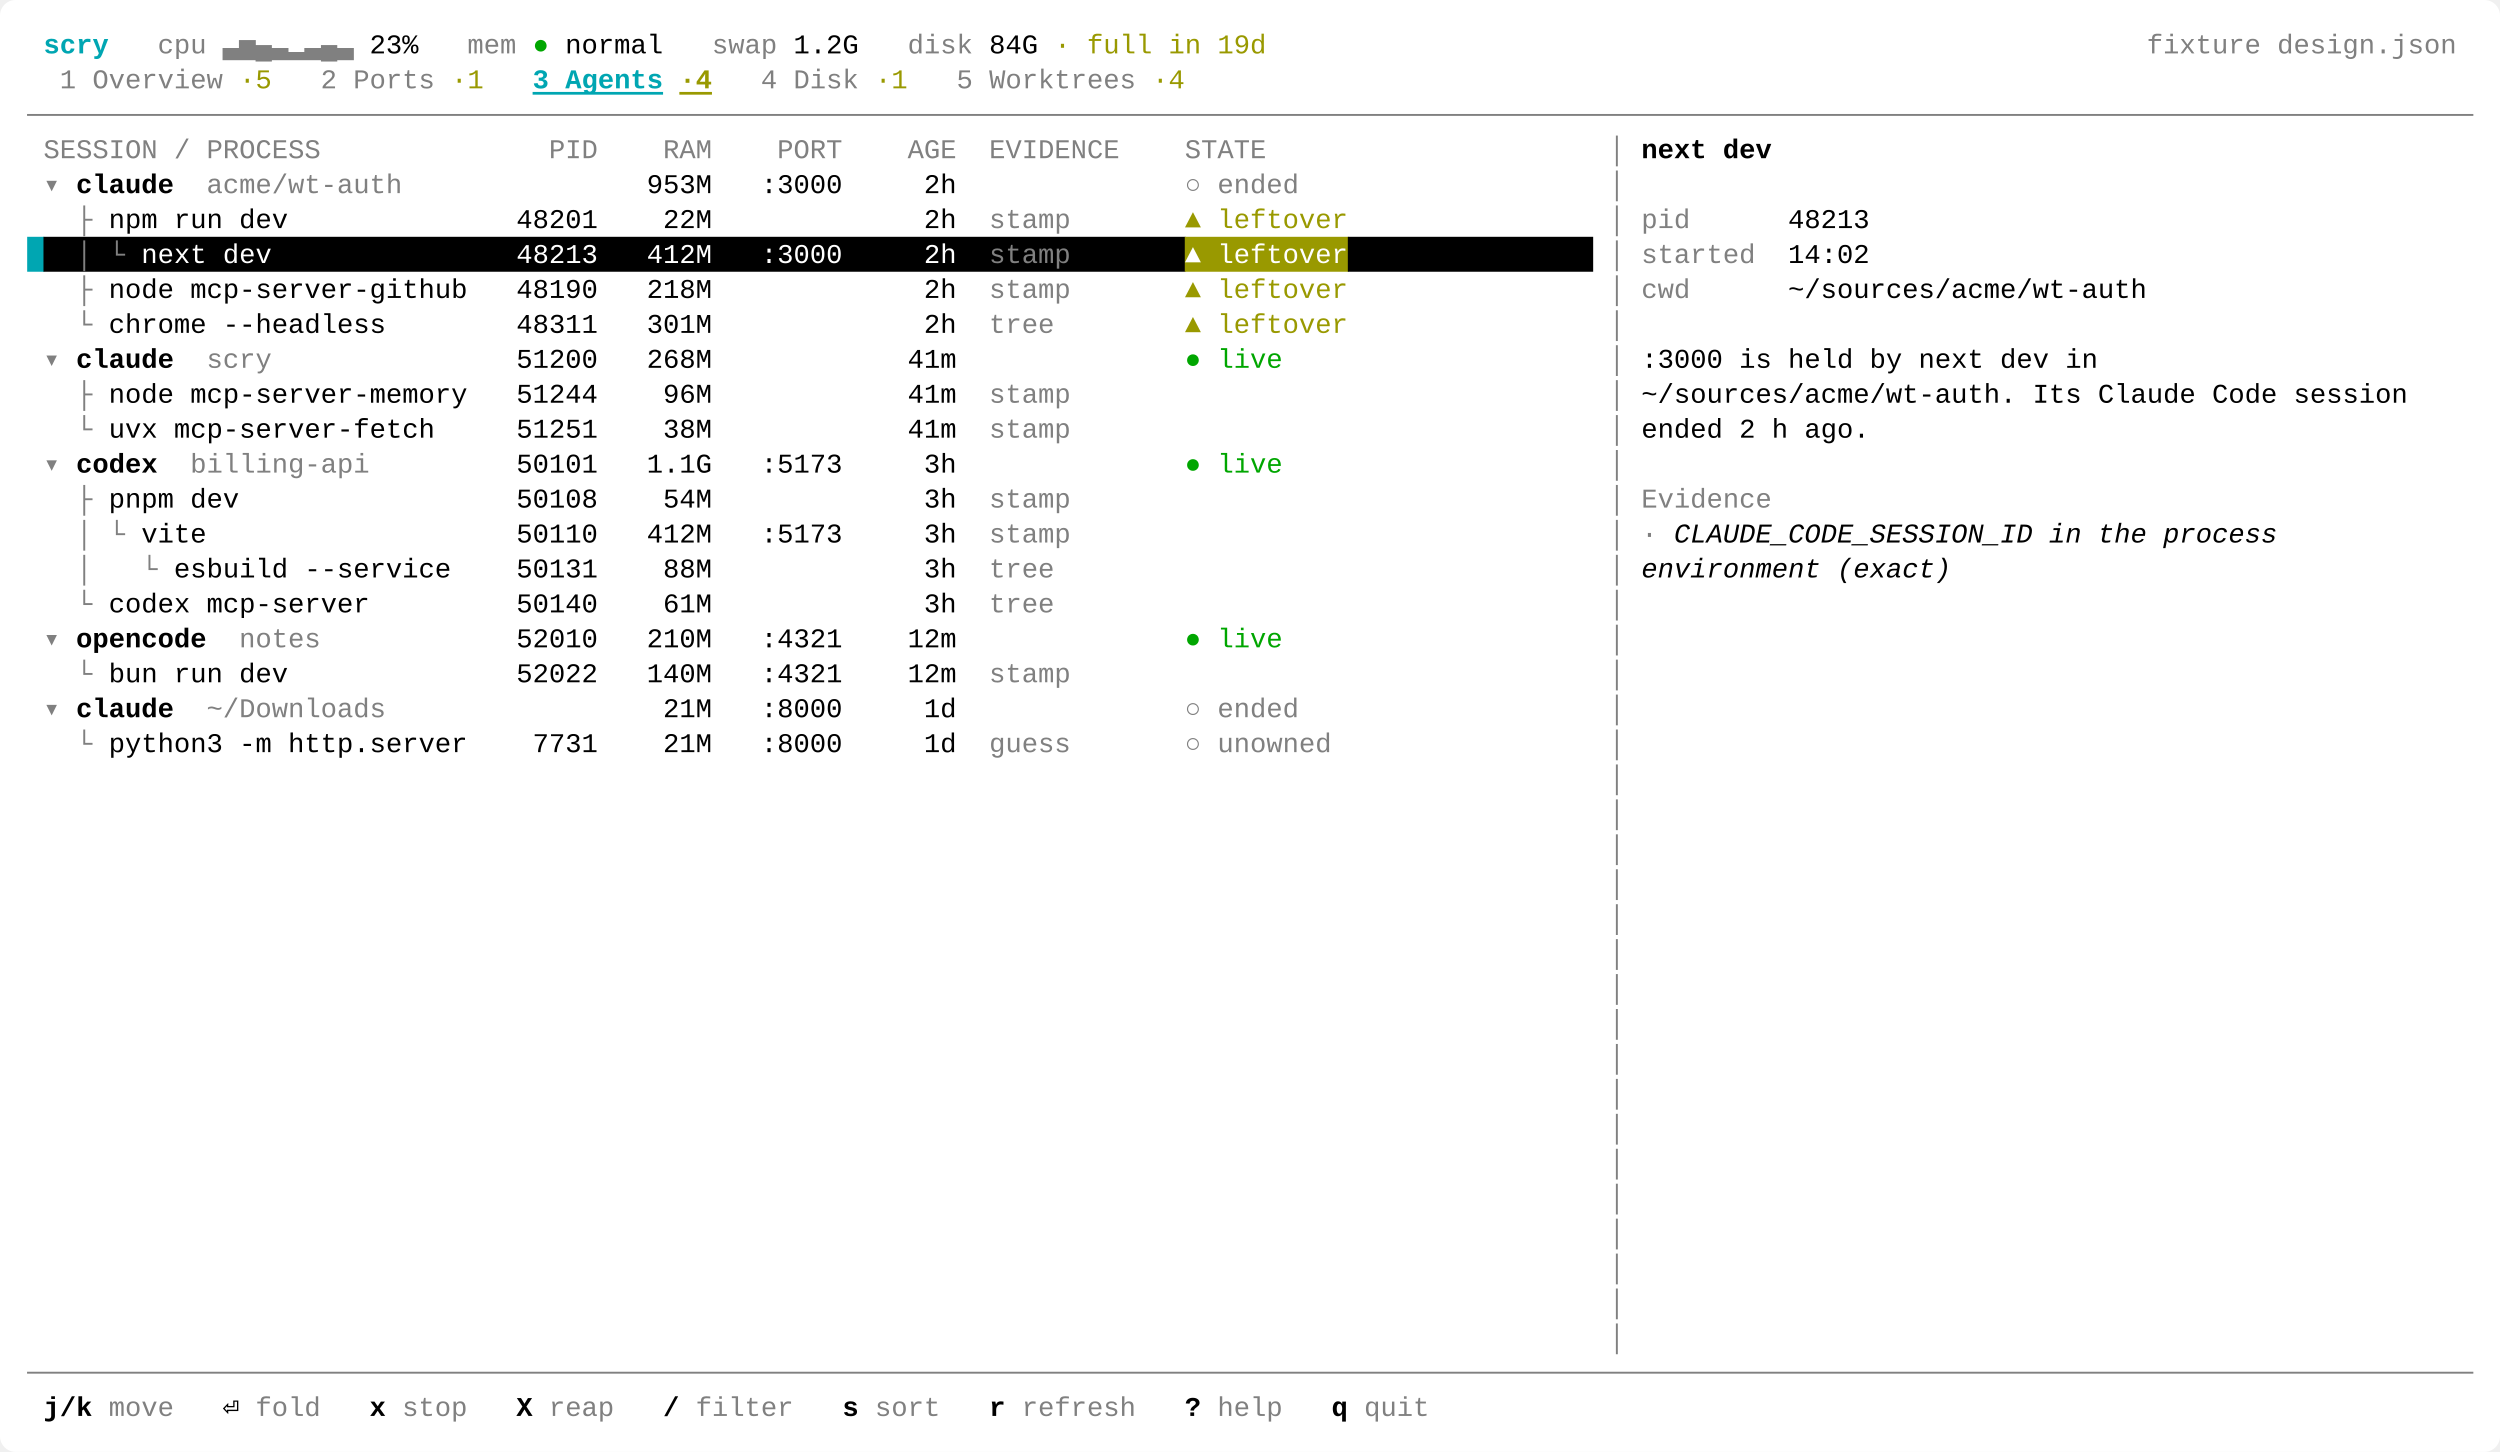
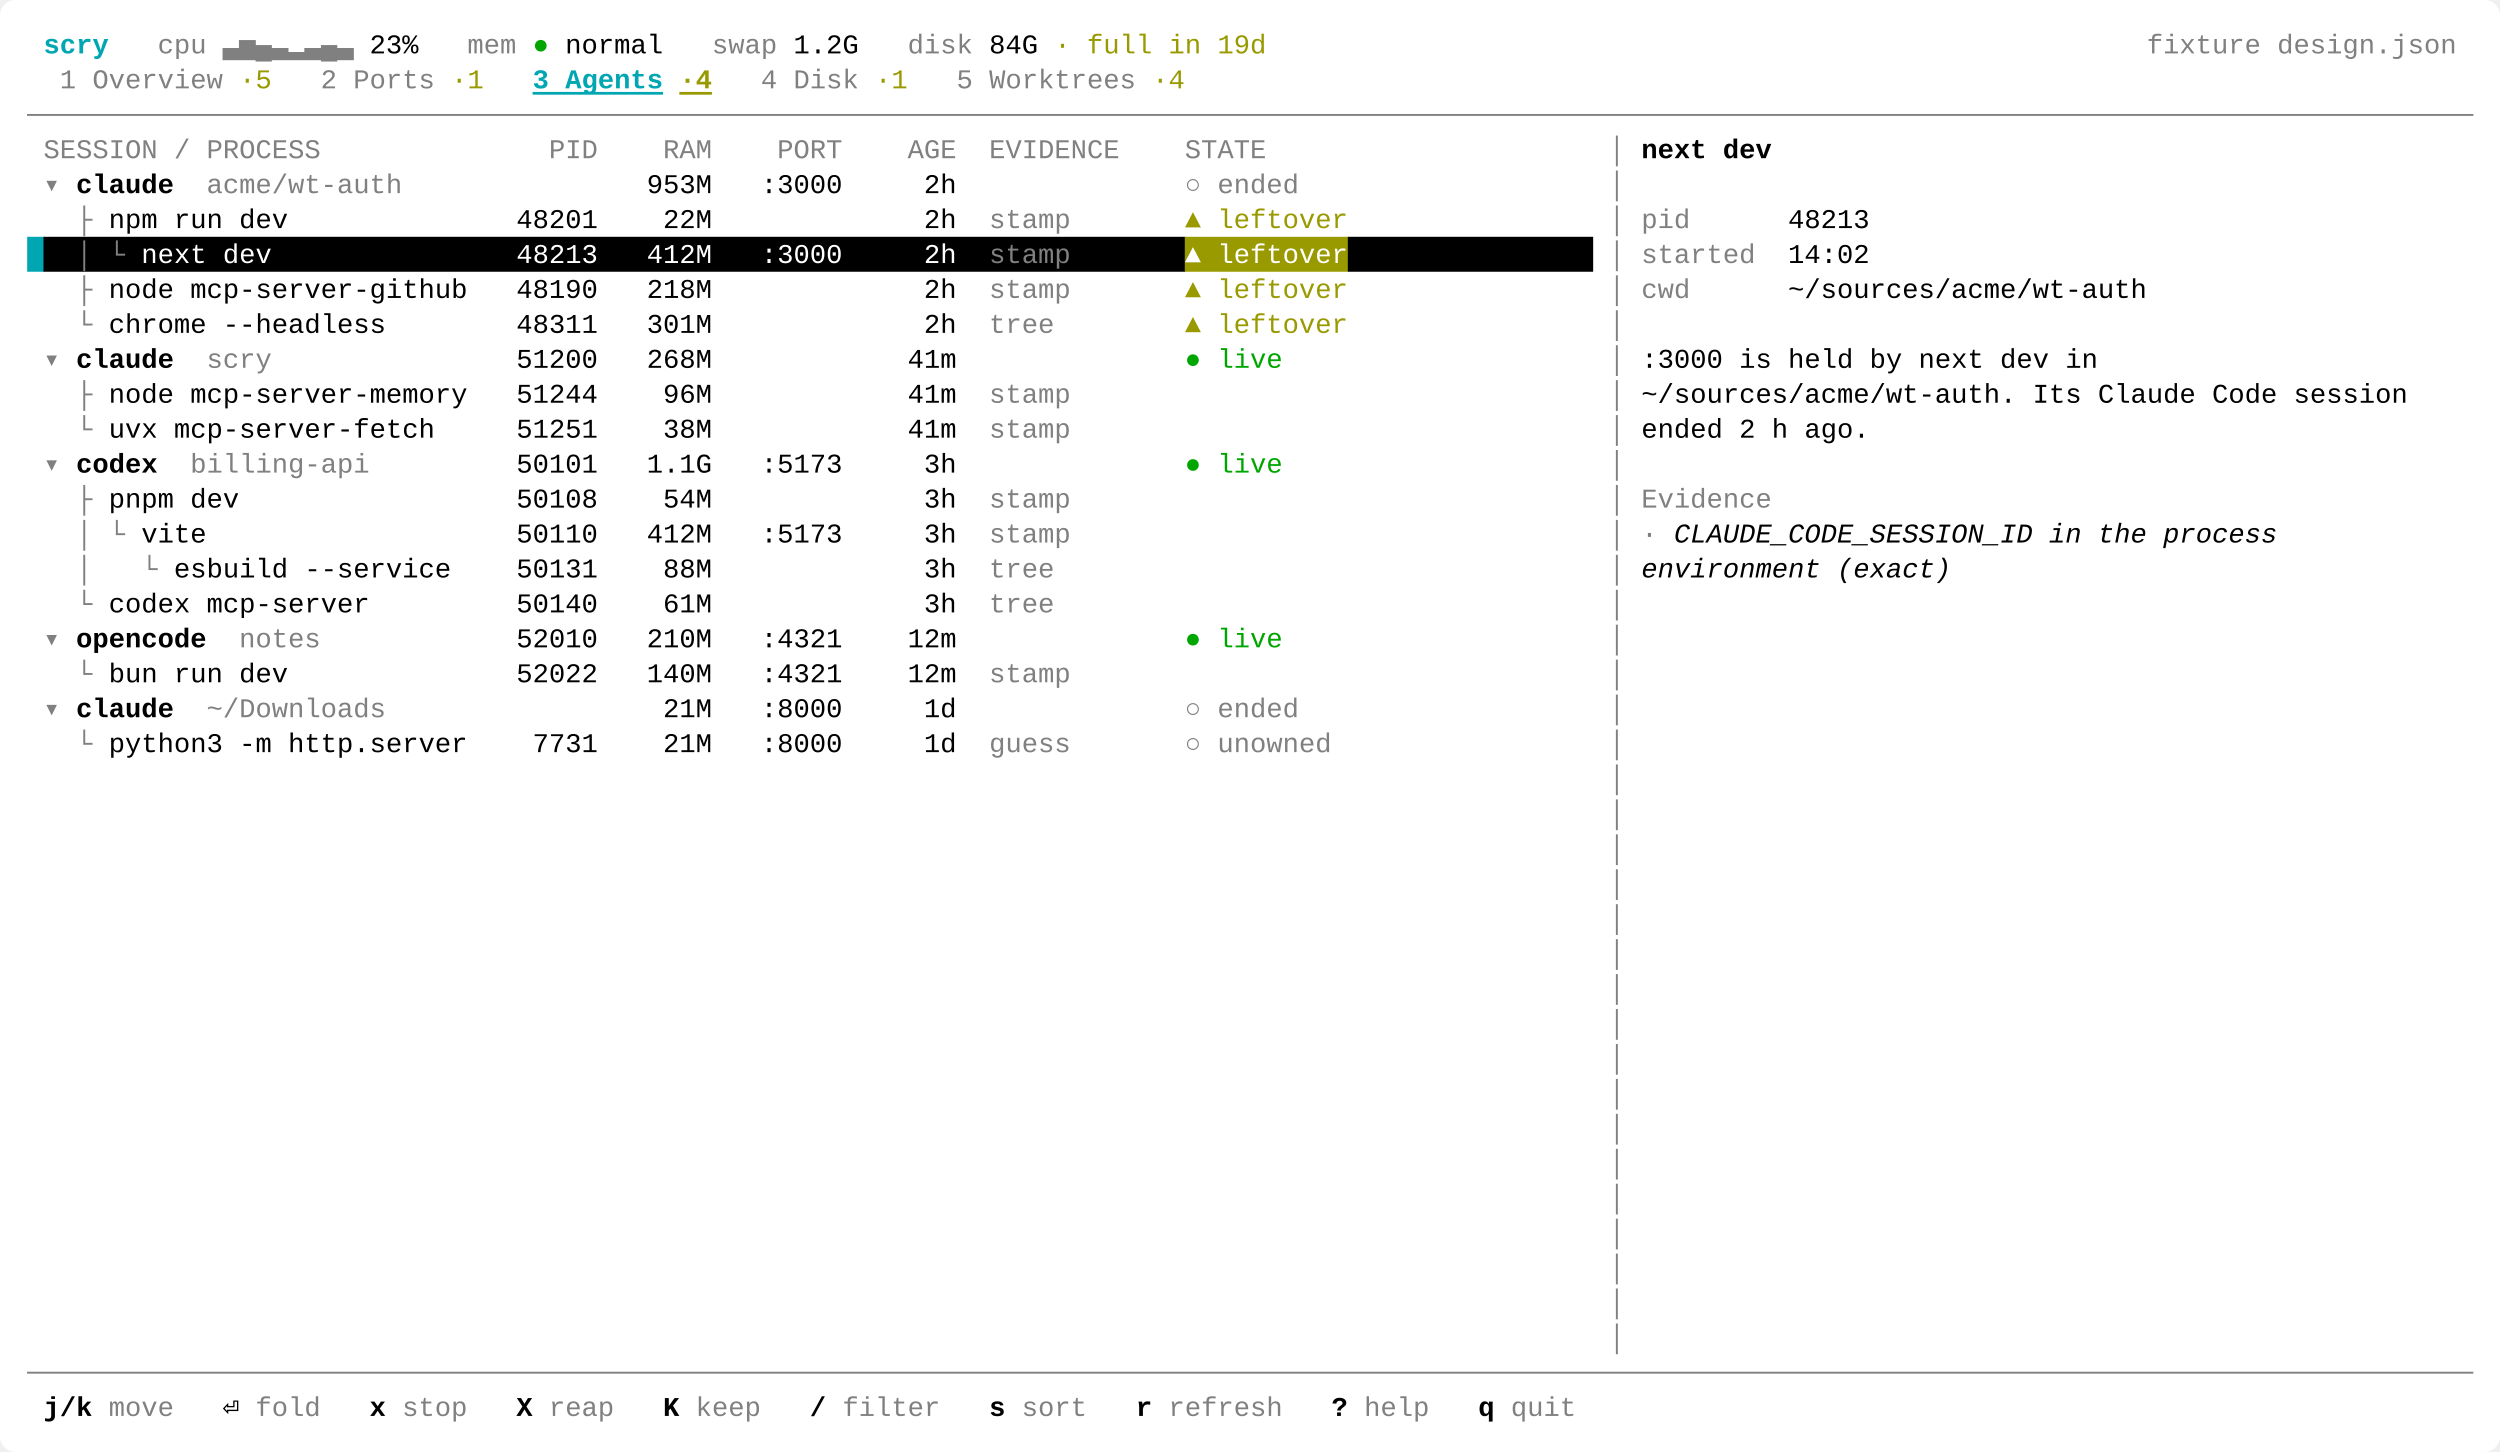
<svg xmlns="http://www.w3.org/2000/svg" width="1288" height="748" viewBox="0 0 1288 748">
  <style>text{font-family:ui-monospace,SFMono-Regular,"SF Mono",Menlo,Consolas,"Liberation Mono","DejaVu Sans Mono",monospace;font-size:14px;white-space:pre}</style>
  <rect width="1288" height="748" rx="8" fill="#ffffff" />
  <g transform="translate(14 14)">
    <text x="8.4" y="13.5" fill="#00a6b2" textLength="33.6" lengthAdjust="spacingAndGlyphs" xml:space="preserve" font-weight="700">scry</text>
    <text x="67.2" y="13.5" fill="#808080" textLength="100.8" lengthAdjust="spacingAndGlyphs" xml:space="preserve">cpu ▃▅▄▃▂▃▄▃</text>
    <text x="176.4" y="13.5" fill="#000000" textLength="25.2" lengthAdjust="spacingAndGlyphs" xml:space="preserve">23%</text>
    <text x="226.8" y="13.5" fill="#808080" textLength="25.2" lengthAdjust="spacingAndGlyphs" xml:space="preserve">mem</text>
    <text x="260.4" y="13.5" fill="#00a600" textLength="8.4" lengthAdjust="spacingAndGlyphs" xml:space="preserve">●</text>
    <text x="277.2" y="13.5" fill="#000000" textLength="50.4" lengthAdjust="spacingAndGlyphs" xml:space="preserve">normal</text>
    <text x="352.8" y="13.5" fill="#808080" textLength="33.6" lengthAdjust="spacingAndGlyphs" xml:space="preserve">swap</text>
    <text x="394.8" y="13.5" fill="#000000" textLength="33.6" lengthAdjust="spacingAndGlyphs" xml:space="preserve">1.2G</text>
    <text x="453.6" y="13.5" fill="#808080" textLength="33.6" lengthAdjust="spacingAndGlyphs" xml:space="preserve">disk</text>
    <text x="495.6" y="13.5" fill="#000000" textLength="25.2" lengthAdjust="spacingAndGlyphs" xml:space="preserve">84G</text>
    <text x="529.2" y="13.5" fill="#999900" textLength="109.2" lengthAdjust="spacingAndGlyphs" xml:space="preserve">· full in 19d</text>
    <text x="1092.0" y="13.5" fill="#808080" textLength="159.6" lengthAdjust="spacingAndGlyphs" xml:space="preserve">fixture design.json</text>
    <text x="16.8" y="31.5" fill="#808080" textLength="84.0" lengthAdjust="spacingAndGlyphs" xml:space="preserve">1 Overview</text>
    <text x="109.2" y="31.5" fill="#999900" textLength="16.8" lengthAdjust="spacingAndGlyphs" xml:space="preserve">·5</text>
    <text x="151.2" y="31.5" fill="#808080" textLength="58.8" lengthAdjust="spacingAndGlyphs" xml:space="preserve">2 Ports</text>
    <text x="218.4" y="31.5" fill="#999900" textLength="16.8" lengthAdjust="spacingAndGlyphs" xml:space="preserve">·1</text>
    <text x="260.4" y="31.5" fill="#00a6b2" textLength="67.2" lengthAdjust="spacingAndGlyphs" xml:space="preserve" font-weight="700" text-decoration="underline">3 Agents</text>
    <text x="336.0" y="31.5" fill="#999900" textLength="16.8" lengthAdjust="spacingAndGlyphs" xml:space="preserve" font-weight="700" text-decoration="underline">·4</text>
    <text x="378.0" y="31.5" fill="#808080" textLength="50.4" lengthAdjust="spacingAndGlyphs" xml:space="preserve">4 Disk</text>
    <text x="436.8" y="31.5" fill="#999900" textLength="16.8" lengthAdjust="spacingAndGlyphs" xml:space="preserve">·1</text>
    <text x="478.8" y="31.5" fill="#808080" textLength="92.4" lengthAdjust="spacingAndGlyphs" xml:space="preserve">5 Worktrees</text>
    <text x="579.6" y="31.5" fill="#999900" textLength="16.8" lengthAdjust="spacingAndGlyphs" xml:space="preserve">·4</text>
    <text x="0.0" y="49.5" fill="#808080" textLength="1260.0" lengthAdjust="spacingAndGlyphs" xml:space="preserve">──────────────────────────────────────────────────────────────────────────────────────────────────────────────────────────────────────────────────────</text>
    <text x="8.4" y="67.5" fill="#808080" textLength="142.8" lengthAdjust="spacingAndGlyphs" xml:space="preserve">SESSION / PROCESS</text>
    <text x="268.8" y="67.5" fill="#808080" textLength="25.2" lengthAdjust="spacingAndGlyphs" xml:space="preserve">PID</text>
    <text x="327.6" y="67.5" fill="#808080" textLength="25.2" lengthAdjust="spacingAndGlyphs" xml:space="preserve">RAM</text>
    <text x="386.4" y="67.5" fill="#808080" textLength="33.6" lengthAdjust="spacingAndGlyphs" xml:space="preserve">PORT</text>
    <text x="453.6" y="67.5" fill="#808080" textLength="25.2" lengthAdjust="spacingAndGlyphs" xml:space="preserve">AGE</text>
    <text x="495.6" y="67.5" fill="#808080" textLength="67.2" lengthAdjust="spacingAndGlyphs" xml:space="preserve">EVIDENCE</text>
    <text x="596.4" y="67.5" fill="#808080" textLength="42.0" lengthAdjust="spacingAndGlyphs" xml:space="preserve">STATE</text>
    <text x="814.8" y="67.5" fill="#808080" textLength="8.4" lengthAdjust="spacingAndGlyphs" xml:space="preserve">│</text>
    <text x="831.6" y="67.5" fill="#000000" textLength="67.2" lengthAdjust="spacingAndGlyphs" xml:space="preserve" font-weight="700">next dev</text>
    <text x="8.4" y="85.5" fill="#808080" textLength="8.4" lengthAdjust="spacingAndGlyphs" xml:space="preserve">▾</text>
    <text x="25.2" y="85.5" fill="#000000" textLength="50.4" lengthAdjust="spacingAndGlyphs" xml:space="preserve" font-weight="700">claude</text>
    <text x="92.4" y="85.5" fill="#808080" textLength="100.8" lengthAdjust="spacingAndGlyphs" xml:space="preserve">acme/wt-auth</text>
    <text x="319.2" y="85.5" fill="#000000" textLength="33.6" lengthAdjust="spacingAndGlyphs" xml:space="preserve">953M</text>
    <text x="378.0" y="85.5" fill="#000000" textLength="42.0" lengthAdjust="spacingAndGlyphs" xml:space="preserve">:3000</text>
    <text x="462.0" y="85.5" fill="#000000" textLength="16.8" lengthAdjust="spacingAndGlyphs" xml:space="preserve">2h</text>
    <text x="596.4" y="85.5" fill="#808080" textLength="58.8" lengthAdjust="spacingAndGlyphs" xml:space="preserve">○ ended</text>
    <text x="814.8" y="85.5" fill="#808080" textLength="8.4" lengthAdjust="spacingAndGlyphs" xml:space="preserve">│</text>
    <text x="25.2" y="103.5" fill="#808080" textLength="8.4" lengthAdjust="spacingAndGlyphs" xml:space="preserve">├</text>
    <text x="42.0" y="103.5" fill="#000000" textLength="92.4" lengthAdjust="spacingAndGlyphs" xml:space="preserve">npm run dev</text>
    <text x="252.0" y="103.5" fill="#000000" textLength="42.0" lengthAdjust="spacingAndGlyphs" xml:space="preserve">48201</text>
    <text x="327.6" y="103.5" fill="#000000" textLength="25.2" lengthAdjust="spacingAndGlyphs" xml:space="preserve">22M</text>
    <text x="462.0" y="103.5" fill="#000000" textLength="16.8" lengthAdjust="spacingAndGlyphs" xml:space="preserve">2h</text>
    <text x="495.6" y="103.5" fill="#808080" textLength="42.0" lengthAdjust="spacingAndGlyphs" xml:space="preserve">stamp</text>
    <text x="596.4" y="103.5" fill="#999900" textLength="84.0" lengthAdjust="spacingAndGlyphs" xml:space="preserve">▲ leftover</text>
    <text x="814.8" y="103.5" fill="#808080" textLength="8.4" lengthAdjust="spacingAndGlyphs" xml:space="preserve">│</text>
    <text x="831.6" y="103.5" fill="#808080" textLength="25.2" lengthAdjust="spacingAndGlyphs" xml:space="preserve">pid</text>
    <text x="907.2" y="103.5" fill="#000000" textLength="42.0" lengthAdjust="spacingAndGlyphs" xml:space="preserve">48213</text>
    <rect x="0.0" y="108" width="8.8" height="18" fill="#00a6b2" />
    <rect x="8.4" y="108" width="588.4" height="18" fill="#000000" />
    <rect x="596.4" y="108" width="84.4" height="18" fill="#999900" />
    <rect x="680.4" y="108" width="126.4" height="18" fill="#000000" />
    <text x="25.2" y="121.5" fill="#808080" textLength="25.2" lengthAdjust="spacingAndGlyphs" xml:space="preserve">│ └</text>
    <text x="58.8" y="121.5" fill="#ffffff" textLength="67.2" lengthAdjust="spacingAndGlyphs" xml:space="preserve">next dev</text>
    <text x="252.0" y="121.5" fill="#ffffff" textLength="42.0" lengthAdjust="spacingAndGlyphs" xml:space="preserve">48213</text>
    <text x="319.2" y="121.5" fill="#ffffff" textLength="33.6" lengthAdjust="spacingAndGlyphs" xml:space="preserve">412M</text>
    <text x="378.0" y="121.5" fill="#ffffff" textLength="42.0" lengthAdjust="spacingAndGlyphs" xml:space="preserve">:3000</text>
    <text x="462.0" y="121.5" fill="#ffffff" textLength="16.8" lengthAdjust="spacingAndGlyphs" xml:space="preserve">2h</text>
    <text x="495.6" y="121.5" fill="#808080" textLength="42.0" lengthAdjust="spacingAndGlyphs" xml:space="preserve">stamp</text>
    <text x="596.4" y="121.5" fill="#ffffff" textLength="84.0" lengthAdjust="spacingAndGlyphs" xml:space="preserve">▲ leftover</text>
    <text x="814.8" y="121.5" fill="#808080" textLength="8.4" lengthAdjust="spacingAndGlyphs" xml:space="preserve">│</text>
    <text x="831.6" y="121.5" fill="#808080" textLength="58.8" lengthAdjust="spacingAndGlyphs" xml:space="preserve">started</text>
    <text x="907.2" y="121.5" fill="#000000" textLength="42.0" lengthAdjust="spacingAndGlyphs" xml:space="preserve">14:02</text>
    <text x="25.2" y="139.5" fill="#808080" textLength="8.4" lengthAdjust="spacingAndGlyphs" xml:space="preserve">├</text>
    <text x="42.0" y="139.5" fill="#000000" textLength="184.8" lengthAdjust="spacingAndGlyphs" xml:space="preserve">node mcp-server-github</text>
    <text x="252.0" y="139.5" fill="#000000" textLength="42.0" lengthAdjust="spacingAndGlyphs" xml:space="preserve">48190</text>
    <text x="319.2" y="139.5" fill="#000000" textLength="33.6" lengthAdjust="spacingAndGlyphs" xml:space="preserve">218M</text>
    <text x="462.0" y="139.5" fill="#000000" textLength="16.8" lengthAdjust="spacingAndGlyphs" xml:space="preserve">2h</text>
    <text x="495.6" y="139.5" fill="#808080" textLength="42.0" lengthAdjust="spacingAndGlyphs" xml:space="preserve">stamp</text>
    <text x="596.4" y="139.5" fill="#999900" textLength="84.0" lengthAdjust="spacingAndGlyphs" xml:space="preserve">▲ leftover</text>
    <text x="814.8" y="139.5" fill="#808080" textLength="8.4" lengthAdjust="spacingAndGlyphs" xml:space="preserve">│</text>
    <text x="831.6" y="139.5" fill="#808080" textLength="25.2" lengthAdjust="spacingAndGlyphs" xml:space="preserve">cwd</text>
    <text x="907.2" y="139.5" fill="#000000" textLength="184.8" lengthAdjust="spacingAndGlyphs" xml:space="preserve">~/sources/acme/wt-auth</text>
    <text x="25.2" y="157.5" fill="#808080" textLength="8.4" lengthAdjust="spacingAndGlyphs" xml:space="preserve">└</text>
    <text x="42.0" y="157.5" fill="#000000" textLength="142.8" lengthAdjust="spacingAndGlyphs" xml:space="preserve">chrome --headless</text>
    <text x="252.0" y="157.5" fill="#000000" textLength="42.0" lengthAdjust="spacingAndGlyphs" xml:space="preserve">48311</text>
    <text x="319.2" y="157.5" fill="#000000" textLength="33.6" lengthAdjust="spacingAndGlyphs" xml:space="preserve">301M</text>
    <text x="462.0" y="157.5" fill="#000000" textLength="16.8" lengthAdjust="spacingAndGlyphs" xml:space="preserve">2h</text>
    <text x="495.6" y="157.5" fill="#808080" textLength="33.6" lengthAdjust="spacingAndGlyphs" xml:space="preserve">tree</text>
    <text x="596.4" y="157.5" fill="#999900" textLength="84.0" lengthAdjust="spacingAndGlyphs" xml:space="preserve">▲ leftover</text>
    <text x="814.8" y="157.5" fill="#808080" textLength="8.4" lengthAdjust="spacingAndGlyphs" xml:space="preserve">│</text>
    <text x="8.4" y="175.5" fill="#808080" textLength="8.4" lengthAdjust="spacingAndGlyphs" xml:space="preserve">▾</text>
    <text x="25.2" y="175.5" fill="#000000" textLength="50.4" lengthAdjust="spacingAndGlyphs" xml:space="preserve" font-weight="700">claude</text>
    <text x="92.4" y="175.5" fill="#808080" textLength="33.6" lengthAdjust="spacingAndGlyphs" xml:space="preserve">scry</text>
    <text x="252.0" y="175.5" fill="#000000" textLength="42.0" lengthAdjust="spacingAndGlyphs" xml:space="preserve">51200</text>
    <text x="319.2" y="175.5" fill="#000000" textLength="33.6" lengthAdjust="spacingAndGlyphs" xml:space="preserve">268M</text>
    <text x="453.6" y="175.5" fill="#000000" textLength="25.2" lengthAdjust="spacingAndGlyphs" xml:space="preserve">41m</text>
    <text x="596.4" y="175.5" fill="#00a600" textLength="50.4" lengthAdjust="spacingAndGlyphs" xml:space="preserve">● live</text>
    <text x="814.8" y="175.5" fill="#808080" textLength="8.4" lengthAdjust="spacingAndGlyphs" xml:space="preserve">│</text>
    <text x="831.6" y="175.5" fill="#000000" textLength="235.2" lengthAdjust="spacingAndGlyphs" xml:space="preserve">:3000 is held by next dev in</text>
    <text x="25.2" y="193.5" fill="#808080" textLength="8.4" lengthAdjust="spacingAndGlyphs" xml:space="preserve">├</text>
    <text x="42.0" y="193.5" fill="#000000" textLength="184.8" lengthAdjust="spacingAndGlyphs" xml:space="preserve">node mcp-server-memory</text>
    <text x="252.0" y="193.5" fill="#000000" textLength="42.0" lengthAdjust="spacingAndGlyphs" xml:space="preserve">51244</text>
    <text x="327.6" y="193.5" fill="#000000" textLength="25.2" lengthAdjust="spacingAndGlyphs" xml:space="preserve">96M</text>
    <text x="453.6" y="193.5" fill="#000000" textLength="25.2" lengthAdjust="spacingAndGlyphs" xml:space="preserve">41m</text>
    <text x="495.6" y="193.5" fill="#808080" textLength="42.0" lengthAdjust="spacingAndGlyphs" xml:space="preserve">stamp</text>
    <text x="814.8" y="193.5" fill="#808080" textLength="8.4" lengthAdjust="spacingAndGlyphs" xml:space="preserve">│</text>
    <text x="831.6" y="193.5" fill="#000000" textLength="394.8" lengthAdjust="spacingAndGlyphs" xml:space="preserve">~/sources/acme/wt-auth. Its Claude Code session</text>
    <text x="25.2" y="211.5" fill="#808080" textLength="8.4" lengthAdjust="spacingAndGlyphs" xml:space="preserve">└</text>
    <text x="42.0" y="211.5" fill="#000000" textLength="168.0" lengthAdjust="spacingAndGlyphs" xml:space="preserve">uvx mcp-server-fetch</text>
    <text x="252.0" y="211.5" fill="#000000" textLength="42.0" lengthAdjust="spacingAndGlyphs" xml:space="preserve">51251</text>
    <text x="327.6" y="211.5" fill="#000000" textLength="25.2" lengthAdjust="spacingAndGlyphs" xml:space="preserve">38M</text>
    <text x="453.6" y="211.5" fill="#000000" textLength="25.2" lengthAdjust="spacingAndGlyphs" xml:space="preserve">41m</text>
    <text x="495.6" y="211.5" fill="#808080" textLength="42.0" lengthAdjust="spacingAndGlyphs" xml:space="preserve">stamp</text>
    <text x="814.8" y="211.5" fill="#808080" textLength="8.4" lengthAdjust="spacingAndGlyphs" xml:space="preserve">│</text>
    <text x="831.6" y="211.5" fill="#000000" textLength="117.6" lengthAdjust="spacingAndGlyphs" xml:space="preserve">ended 2 h ago.</text>
    <text x="8.4" y="229.5" fill="#808080" textLength="8.4" lengthAdjust="spacingAndGlyphs" xml:space="preserve">▾</text>
    <text x="25.2" y="229.5" fill="#000000" textLength="42.0" lengthAdjust="spacingAndGlyphs" xml:space="preserve" font-weight="700">codex</text>
    <text x="84.0" y="229.5" fill="#808080" textLength="92.4" lengthAdjust="spacingAndGlyphs" xml:space="preserve">billing-api</text>
    <text x="252.0" y="229.5" fill="#000000" textLength="42.0" lengthAdjust="spacingAndGlyphs" xml:space="preserve">50101</text>
    <text x="319.2" y="229.5" fill="#000000" textLength="33.6" lengthAdjust="spacingAndGlyphs" xml:space="preserve">1.1G</text>
    <text x="378.0" y="229.5" fill="#000000" textLength="42.0" lengthAdjust="spacingAndGlyphs" xml:space="preserve">:5173</text>
    <text x="462.0" y="229.5" fill="#000000" textLength="16.8" lengthAdjust="spacingAndGlyphs" xml:space="preserve">3h</text>
    <text x="596.4" y="229.5" fill="#00a600" textLength="50.4" lengthAdjust="spacingAndGlyphs" xml:space="preserve">● live</text>
    <text x="814.8" y="229.5" fill="#808080" textLength="8.4" lengthAdjust="spacingAndGlyphs" xml:space="preserve">│</text>
    <text x="25.2" y="247.5" fill="#808080" textLength="8.4" lengthAdjust="spacingAndGlyphs" xml:space="preserve">├</text>
    <text x="42.0" y="247.5" fill="#000000" textLength="67.2" lengthAdjust="spacingAndGlyphs" xml:space="preserve">pnpm dev</text>
    <text x="252.0" y="247.5" fill="#000000" textLength="42.0" lengthAdjust="spacingAndGlyphs" xml:space="preserve">50108</text>
    <text x="327.6" y="247.5" fill="#000000" textLength="25.2" lengthAdjust="spacingAndGlyphs" xml:space="preserve">54M</text>
    <text x="462.0" y="247.5" fill="#000000" textLength="16.8" lengthAdjust="spacingAndGlyphs" xml:space="preserve">3h</text>
    <text x="495.6" y="247.5" fill="#808080" textLength="42.0" lengthAdjust="spacingAndGlyphs" xml:space="preserve">stamp</text>
    <text x="814.8" y="247.5" fill="#808080" textLength="8.4" lengthAdjust="spacingAndGlyphs" xml:space="preserve">│</text>
    <text x="831.6" y="247.5" fill="#808080" textLength="67.2" lengthAdjust="spacingAndGlyphs" xml:space="preserve">Evidence</text>
    <text x="25.2" y="265.5" fill="#808080" textLength="25.2" lengthAdjust="spacingAndGlyphs" xml:space="preserve">│ └</text>
    <text x="58.8" y="265.5" fill="#000000" textLength="33.6" lengthAdjust="spacingAndGlyphs" xml:space="preserve">vite</text>
    <text x="252.0" y="265.5" fill="#000000" textLength="42.0" lengthAdjust="spacingAndGlyphs" xml:space="preserve">50110</text>
    <text x="319.2" y="265.5" fill="#000000" textLength="33.6" lengthAdjust="spacingAndGlyphs" xml:space="preserve">412M</text>
    <text x="378.0" y="265.5" fill="#000000" textLength="42.0" lengthAdjust="spacingAndGlyphs" xml:space="preserve">:5173</text>
    <text x="462.0" y="265.5" fill="#000000" textLength="16.8" lengthAdjust="spacingAndGlyphs" xml:space="preserve">3h</text>
    <text x="495.6" y="265.5" fill="#808080" textLength="42.0" lengthAdjust="spacingAndGlyphs" xml:space="preserve">stamp</text>
    <text x="814.8" y="265.5" fill="#808080" textLength="8.4" lengthAdjust="spacingAndGlyphs" xml:space="preserve">│</text>
    <text x="831.6" y="265.5" fill="#808080" textLength="8.4" lengthAdjust="spacingAndGlyphs" xml:space="preserve">·</text>
    <text x="848.4" y="265.5" fill="#000000" textLength="310.8" lengthAdjust="spacingAndGlyphs" xml:space="preserve" font-style="italic">CLAUDE_CODE_SESSION_ID in the process</text>
    <text x="25.2" y="283.5" fill="#808080" textLength="8.4" lengthAdjust="spacingAndGlyphs" xml:space="preserve">│</text>
    <text x="58.8" y="283.5" fill="#808080" textLength="8.4" lengthAdjust="spacingAndGlyphs" xml:space="preserve">└</text>
    <text x="75.6" y="283.5" fill="#000000" textLength="142.8" lengthAdjust="spacingAndGlyphs" xml:space="preserve">esbuild --service</text>
    <text x="252.0" y="283.5" fill="#000000" textLength="42.0" lengthAdjust="spacingAndGlyphs" xml:space="preserve">50131</text>
    <text x="327.6" y="283.5" fill="#000000" textLength="25.2" lengthAdjust="spacingAndGlyphs" xml:space="preserve">88M</text>
    <text x="462.0" y="283.5" fill="#000000" textLength="16.8" lengthAdjust="spacingAndGlyphs" xml:space="preserve">3h</text>
    <text x="495.6" y="283.5" fill="#808080" textLength="33.6" lengthAdjust="spacingAndGlyphs" xml:space="preserve">tree</text>
    <text x="814.8" y="283.5" fill="#808080" textLength="8.4" lengthAdjust="spacingAndGlyphs" xml:space="preserve">│</text>
    <text x="831.6" y="283.5" fill="#000000" textLength="159.6" lengthAdjust="spacingAndGlyphs" xml:space="preserve" font-style="italic">environment (exact)</text>
    <text x="25.2" y="301.5" fill="#808080" textLength="8.4" lengthAdjust="spacingAndGlyphs" xml:space="preserve">└</text>
    <text x="42.0" y="301.5" fill="#000000" textLength="134.4" lengthAdjust="spacingAndGlyphs" xml:space="preserve">codex mcp-server</text>
    <text x="252.0" y="301.5" fill="#000000" textLength="42.0" lengthAdjust="spacingAndGlyphs" xml:space="preserve">50140</text>
    <text x="327.6" y="301.5" fill="#000000" textLength="25.2" lengthAdjust="spacingAndGlyphs" xml:space="preserve">61M</text>
    <text x="462.0" y="301.5" fill="#000000" textLength="16.8" lengthAdjust="spacingAndGlyphs" xml:space="preserve">3h</text>
    <text x="495.6" y="301.5" fill="#808080" textLength="33.6" lengthAdjust="spacingAndGlyphs" xml:space="preserve">tree</text>
    <text x="814.8" y="301.5" fill="#808080" textLength="8.4" lengthAdjust="spacingAndGlyphs" xml:space="preserve">│</text>
    <text x="8.4" y="319.5" fill="#808080" textLength="8.4" lengthAdjust="spacingAndGlyphs" xml:space="preserve">▾</text>
    <text x="25.2" y="319.5" fill="#000000" textLength="67.2" lengthAdjust="spacingAndGlyphs" xml:space="preserve" font-weight="700">opencode</text>
    <text x="109.2" y="319.5" fill="#808080" textLength="42.0" lengthAdjust="spacingAndGlyphs" xml:space="preserve">notes</text>
    <text x="252.0" y="319.5" fill="#000000" textLength="42.0" lengthAdjust="spacingAndGlyphs" xml:space="preserve">52010</text>
    <text x="319.2" y="319.5" fill="#000000" textLength="33.6" lengthAdjust="spacingAndGlyphs" xml:space="preserve">210M</text>
    <text x="378.0" y="319.5" fill="#000000" textLength="42.0" lengthAdjust="spacingAndGlyphs" xml:space="preserve">:4321</text>
    <text x="453.6" y="319.5" fill="#000000" textLength="25.2" lengthAdjust="spacingAndGlyphs" xml:space="preserve">12m</text>
    <text x="596.4" y="319.5" fill="#00a600" textLength="50.4" lengthAdjust="spacingAndGlyphs" xml:space="preserve">● live</text>
    <text x="814.8" y="319.5" fill="#808080" textLength="8.4" lengthAdjust="spacingAndGlyphs" xml:space="preserve">│</text>
    <text x="25.2" y="337.5" fill="#808080" textLength="8.4" lengthAdjust="spacingAndGlyphs" xml:space="preserve">└</text>
    <text x="42.0" y="337.5" fill="#000000" textLength="92.4" lengthAdjust="spacingAndGlyphs" xml:space="preserve">bun run dev</text>
    <text x="252.0" y="337.5" fill="#000000" textLength="42.0" lengthAdjust="spacingAndGlyphs" xml:space="preserve">52022</text>
    <text x="319.2" y="337.5" fill="#000000" textLength="33.6" lengthAdjust="spacingAndGlyphs" xml:space="preserve">140M</text>
    <text x="378.0" y="337.5" fill="#000000" textLength="42.0" lengthAdjust="spacingAndGlyphs" xml:space="preserve">:4321</text>
    <text x="453.6" y="337.5" fill="#000000" textLength="25.2" lengthAdjust="spacingAndGlyphs" xml:space="preserve">12m</text>
    <text x="495.6" y="337.5" fill="#808080" textLength="42.0" lengthAdjust="spacingAndGlyphs" xml:space="preserve">stamp</text>
    <text x="814.8" y="337.5" fill="#808080" textLength="8.4" lengthAdjust="spacingAndGlyphs" xml:space="preserve">│</text>
    <text x="8.4" y="355.5" fill="#808080" textLength="8.4" lengthAdjust="spacingAndGlyphs" xml:space="preserve">▾</text>
    <text x="25.2" y="355.5" fill="#000000" textLength="50.4" lengthAdjust="spacingAndGlyphs" xml:space="preserve" font-weight="700">claude</text>
    <text x="92.4" y="355.5" fill="#808080" textLength="92.4" lengthAdjust="spacingAndGlyphs" xml:space="preserve">~/Downloads</text>
    <text x="327.6" y="355.5" fill="#000000" textLength="25.2" lengthAdjust="spacingAndGlyphs" xml:space="preserve">21M</text>
    <text x="378.0" y="355.5" fill="#000000" textLength="42.0" lengthAdjust="spacingAndGlyphs" xml:space="preserve">:8000</text>
    <text x="462.0" y="355.5" fill="#000000" textLength="16.8" lengthAdjust="spacingAndGlyphs" xml:space="preserve">1d</text>
    <text x="596.4" y="355.5" fill="#808080" textLength="58.8" lengthAdjust="spacingAndGlyphs" xml:space="preserve">○ ended</text>
    <text x="814.8" y="355.5" fill="#808080" textLength="8.4" lengthAdjust="spacingAndGlyphs" xml:space="preserve">│</text>
    <text x="25.2" y="373.5" fill="#808080" textLength="8.4" lengthAdjust="spacingAndGlyphs" xml:space="preserve">└</text>
    <text x="42.0" y="373.5" fill="#000000" textLength="184.8" lengthAdjust="spacingAndGlyphs" xml:space="preserve">python3 -m http.server</text>
    <text x="260.4" y="373.5" fill="#000000" textLength="33.6" lengthAdjust="spacingAndGlyphs" xml:space="preserve">7731</text>
    <text x="327.6" y="373.5" fill="#000000" textLength="25.2" lengthAdjust="spacingAndGlyphs" xml:space="preserve">21M</text>
    <text x="378.0" y="373.5" fill="#000000" textLength="42.0" lengthAdjust="spacingAndGlyphs" xml:space="preserve">:8000</text>
    <text x="462.0" y="373.5" fill="#000000" textLength="16.8" lengthAdjust="spacingAndGlyphs" xml:space="preserve">1d</text>
    <text x="495.6" y="373.5" fill="#808080" textLength="42.0" lengthAdjust="spacingAndGlyphs" xml:space="preserve">guess</text>
    <text x="596.4" y="373.5" fill="#808080" textLength="75.6" lengthAdjust="spacingAndGlyphs" xml:space="preserve">○ unowned</text>
    <text x="814.8" y="373.5" fill="#808080" textLength="8.4" lengthAdjust="spacingAndGlyphs" xml:space="preserve">│</text>
    <text x="814.8" y="391.5" fill="#808080" textLength="8.4" lengthAdjust="spacingAndGlyphs" xml:space="preserve">│</text>
    <text x="814.8" y="409.5" fill="#808080" textLength="8.4" lengthAdjust="spacingAndGlyphs" xml:space="preserve">│</text>
    <text x="814.8" y="427.5" fill="#808080" textLength="8.4" lengthAdjust="spacingAndGlyphs" xml:space="preserve">│</text>
    <text x="814.8" y="445.5" fill="#808080" textLength="8.4" lengthAdjust="spacingAndGlyphs" xml:space="preserve">│</text>
    <text x="814.8" y="463.5" fill="#808080" textLength="8.4" lengthAdjust="spacingAndGlyphs" xml:space="preserve">│</text>
    <text x="814.8" y="481.5" fill="#808080" textLength="8.4" lengthAdjust="spacingAndGlyphs" xml:space="preserve">│</text>
    <text x="814.8" y="499.5" fill="#808080" textLength="8.4" lengthAdjust="spacingAndGlyphs" xml:space="preserve">│</text>
    <text x="814.8" y="517.5" fill="#808080" textLength="8.4" lengthAdjust="spacingAndGlyphs" xml:space="preserve">│</text>
    <text x="814.8" y="535.5" fill="#808080" textLength="8.4" lengthAdjust="spacingAndGlyphs" xml:space="preserve">│</text>
    <text x="814.8" y="553.5" fill="#808080" textLength="8.4" lengthAdjust="spacingAndGlyphs" xml:space="preserve">│</text>
    <text x="814.8" y="571.5" fill="#808080" textLength="8.4" lengthAdjust="spacingAndGlyphs" xml:space="preserve">│</text>
    <text x="814.8" y="589.5" fill="#808080" textLength="8.4" lengthAdjust="spacingAndGlyphs" xml:space="preserve">│</text>
    <text x="814.8" y="607.5" fill="#808080" textLength="8.4" lengthAdjust="spacingAndGlyphs" xml:space="preserve">│</text>
    <text x="814.8" y="625.5" fill="#808080" textLength="8.4" lengthAdjust="spacingAndGlyphs" xml:space="preserve">│</text>
    <text x="814.8" y="643.5" fill="#808080" textLength="8.4" lengthAdjust="spacingAndGlyphs" xml:space="preserve">│</text>
    <text x="814.8" y="661.5" fill="#808080" textLength="8.4" lengthAdjust="spacingAndGlyphs" xml:space="preserve">│</text>
    <text x="814.8" y="679.5" fill="#808080" textLength="8.4" lengthAdjust="spacingAndGlyphs" xml:space="preserve">│</text>
    <text x="0.0" y="697.5" fill="#808080" textLength="1260.0" lengthAdjust="spacingAndGlyphs" xml:space="preserve">──────────────────────────────────────────────────────────────────────────────────────────────────────────────────────────────────────────────────────</text>
    <text x="8.4" y="715.5" fill="#000000" textLength="25.2" lengthAdjust="spacingAndGlyphs" xml:space="preserve" font-weight="700">j/k</text>
    <text x="42.0" y="715.5" fill="#808080" textLength="33.6" lengthAdjust="spacingAndGlyphs" xml:space="preserve">move</text>
    <text x="100.8" y="715.5" fill="#000000" textLength="8.4" lengthAdjust="spacingAndGlyphs" xml:space="preserve" font-weight="700">⏎</text>
    <text x="117.6" y="715.5" fill="#808080" textLength="33.6" lengthAdjust="spacingAndGlyphs" xml:space="preserve">fold</text>
    <text x="176.4" y="715.5" fill="#000000" textLength="8.4" lengthAdjust="spacingAndGlyphs" xml:space="preserve" font-weight="700">x</text>
    <text x="193.2" y="715.5" fill="#808080" textLength="33.6" lengthAdjust="spacingAndGlyphs" xml:space="preserve">stop</text>
    <text x="252.0" y="715.5" fill="#000000" textLength="8.4" lengthAdjust="spacingAndGlyphs" xml:space="preserve" font-weight="700">X</text>
    <text x="268.8" y="715.5" fill="#808080" textLength="33.6" lengthAdjust="spacingAndGlyphs" xml:space="preserve">reap</text>
-     <text x="327.6" y="715.5" fill="#000000" textLength="8.4" lengthAdjust="spacingAndGlyphs" xml:space="preserve" font-weight="700">/</text>
-     <text x="344.4" y="715.5" fill="#808080" textLength="50.4" lengthAdjust="spacingAndGlyphs" xml:space="preserve">filter</text>
-     <text x="420.0" y="715.5" fill="#000000" textLength="8.4" lengthAdjust="spacingAndGlyphs" xml:space="preserve" font-weight="700">s</text>
-     <text x="436.8" y="715.5" fill="#808080" textLength="33.6" lengthAdjust="spacingAndGlyphs" xml:space="preserve">sort</text>
-     <text x="495.6" y="715.5" fill="#000000" textLength="8.4" lengthAdjust="spacingAndGlyphs" xml:space="preserve" font-weight="700">r</text>
-     <text x="512.4" y="715.5" fill="#808080" textLength="58.8" lengthAdjust="spacingAndGlyphs" xml:space="preserve">refresh</text>
-     <text x="596.4" y="715.5" fill="#000000" textLength="8.4" lengthAdjust="spacingAndGlyphs" xml:space="preserve" font-weight="700">?</text>
-     <text x="613.2" y="715.5" fill="#808080" textLength="33.6" lengthAdjust="spacingAndGlyphs" xml:space="preserve">help</text>
-     <text x="672.0" y="715.5" fill="#000000" textLength="8.4" lengthAdjust="spacingAndGlyphs" xml:space="preserve" font-weight="700">q</text>
-     <text x="688.8" y="715.5" fill="#808080" textLength="33.6" lengthAdjust="spacingAndGlyphs" xml:space="preserve">quit</text>
+     <text x="327.6" y="715.5" fill="#000000" textLength="8.4" lengthAdjust="spacingAndGlyphs" xml:space="preserve" font-weight="700">K</text>
+     <text x="344.4" y="715.5" fill="#808080" textLength="33.6" lengthAdjust="spacingAndGlyphs" xml:space="preserve">keep</text>
+     <text x="403.2" y="715.5" fill="#000000" textLength="8.4" lengthAdjust="spacingAndGlyphs" xml:space="preserve" font-weight="700">/</text>
+     <text x="420.0" y="715.5" fill="#808080" textLength="50.4" lengthAdjust="spacingAndGlyphs" xml:space="preserve">filter</text>
+     <text x="495.6" y="715.5" fill="#000000" textLength="8.4" lengthAdjust="spacingAndGlyphs" xml:space="preserve" font-weight="700">s</text>
+     <text x="512.4" y="715.5" fill="#808080" textLength="33.6" lengthAdjust="spacingAndGlyphs" xml:space="preserve">sort</text>
+     <text x="571.2" y="715.5" fill="#000000" textLength="8.4" lengthAdjust="spacingAndGlyphs" xml:space="preserve" font-weight="700">r</text>
+     <text x="588.0" y="715.5" fill="#808080" textLength="58.8" lengthAdjust="spacingAndGlyphs" xml:space="preserve">refresh</text>
+     <text x="672.0" y="715.5" fill="#000000" textLength="8.4" lengthAdjust="spacingAndGlyphs" xml:space="preserve" font-weight="700">?</text>
+     <text x="688.8" y="715.5" fill="#808080" textLength="33.6" lengthAdjust="spacingAndGlyphs" xml:space="preserve">help</text>
+     <text x="747.6" y="715.5" fill="#000000" textLength="8.4" lengthAdjust="spacingAndGlyphs" xml:space="preserve" font-weight="700">q</text>
+     <text x="764.4" y="715.5" fill="#808080" textLength="33.6" lengthAdjust="spacingAndGlyphs" xml:space="preserve">quit</text>
  </g>
</svg>
